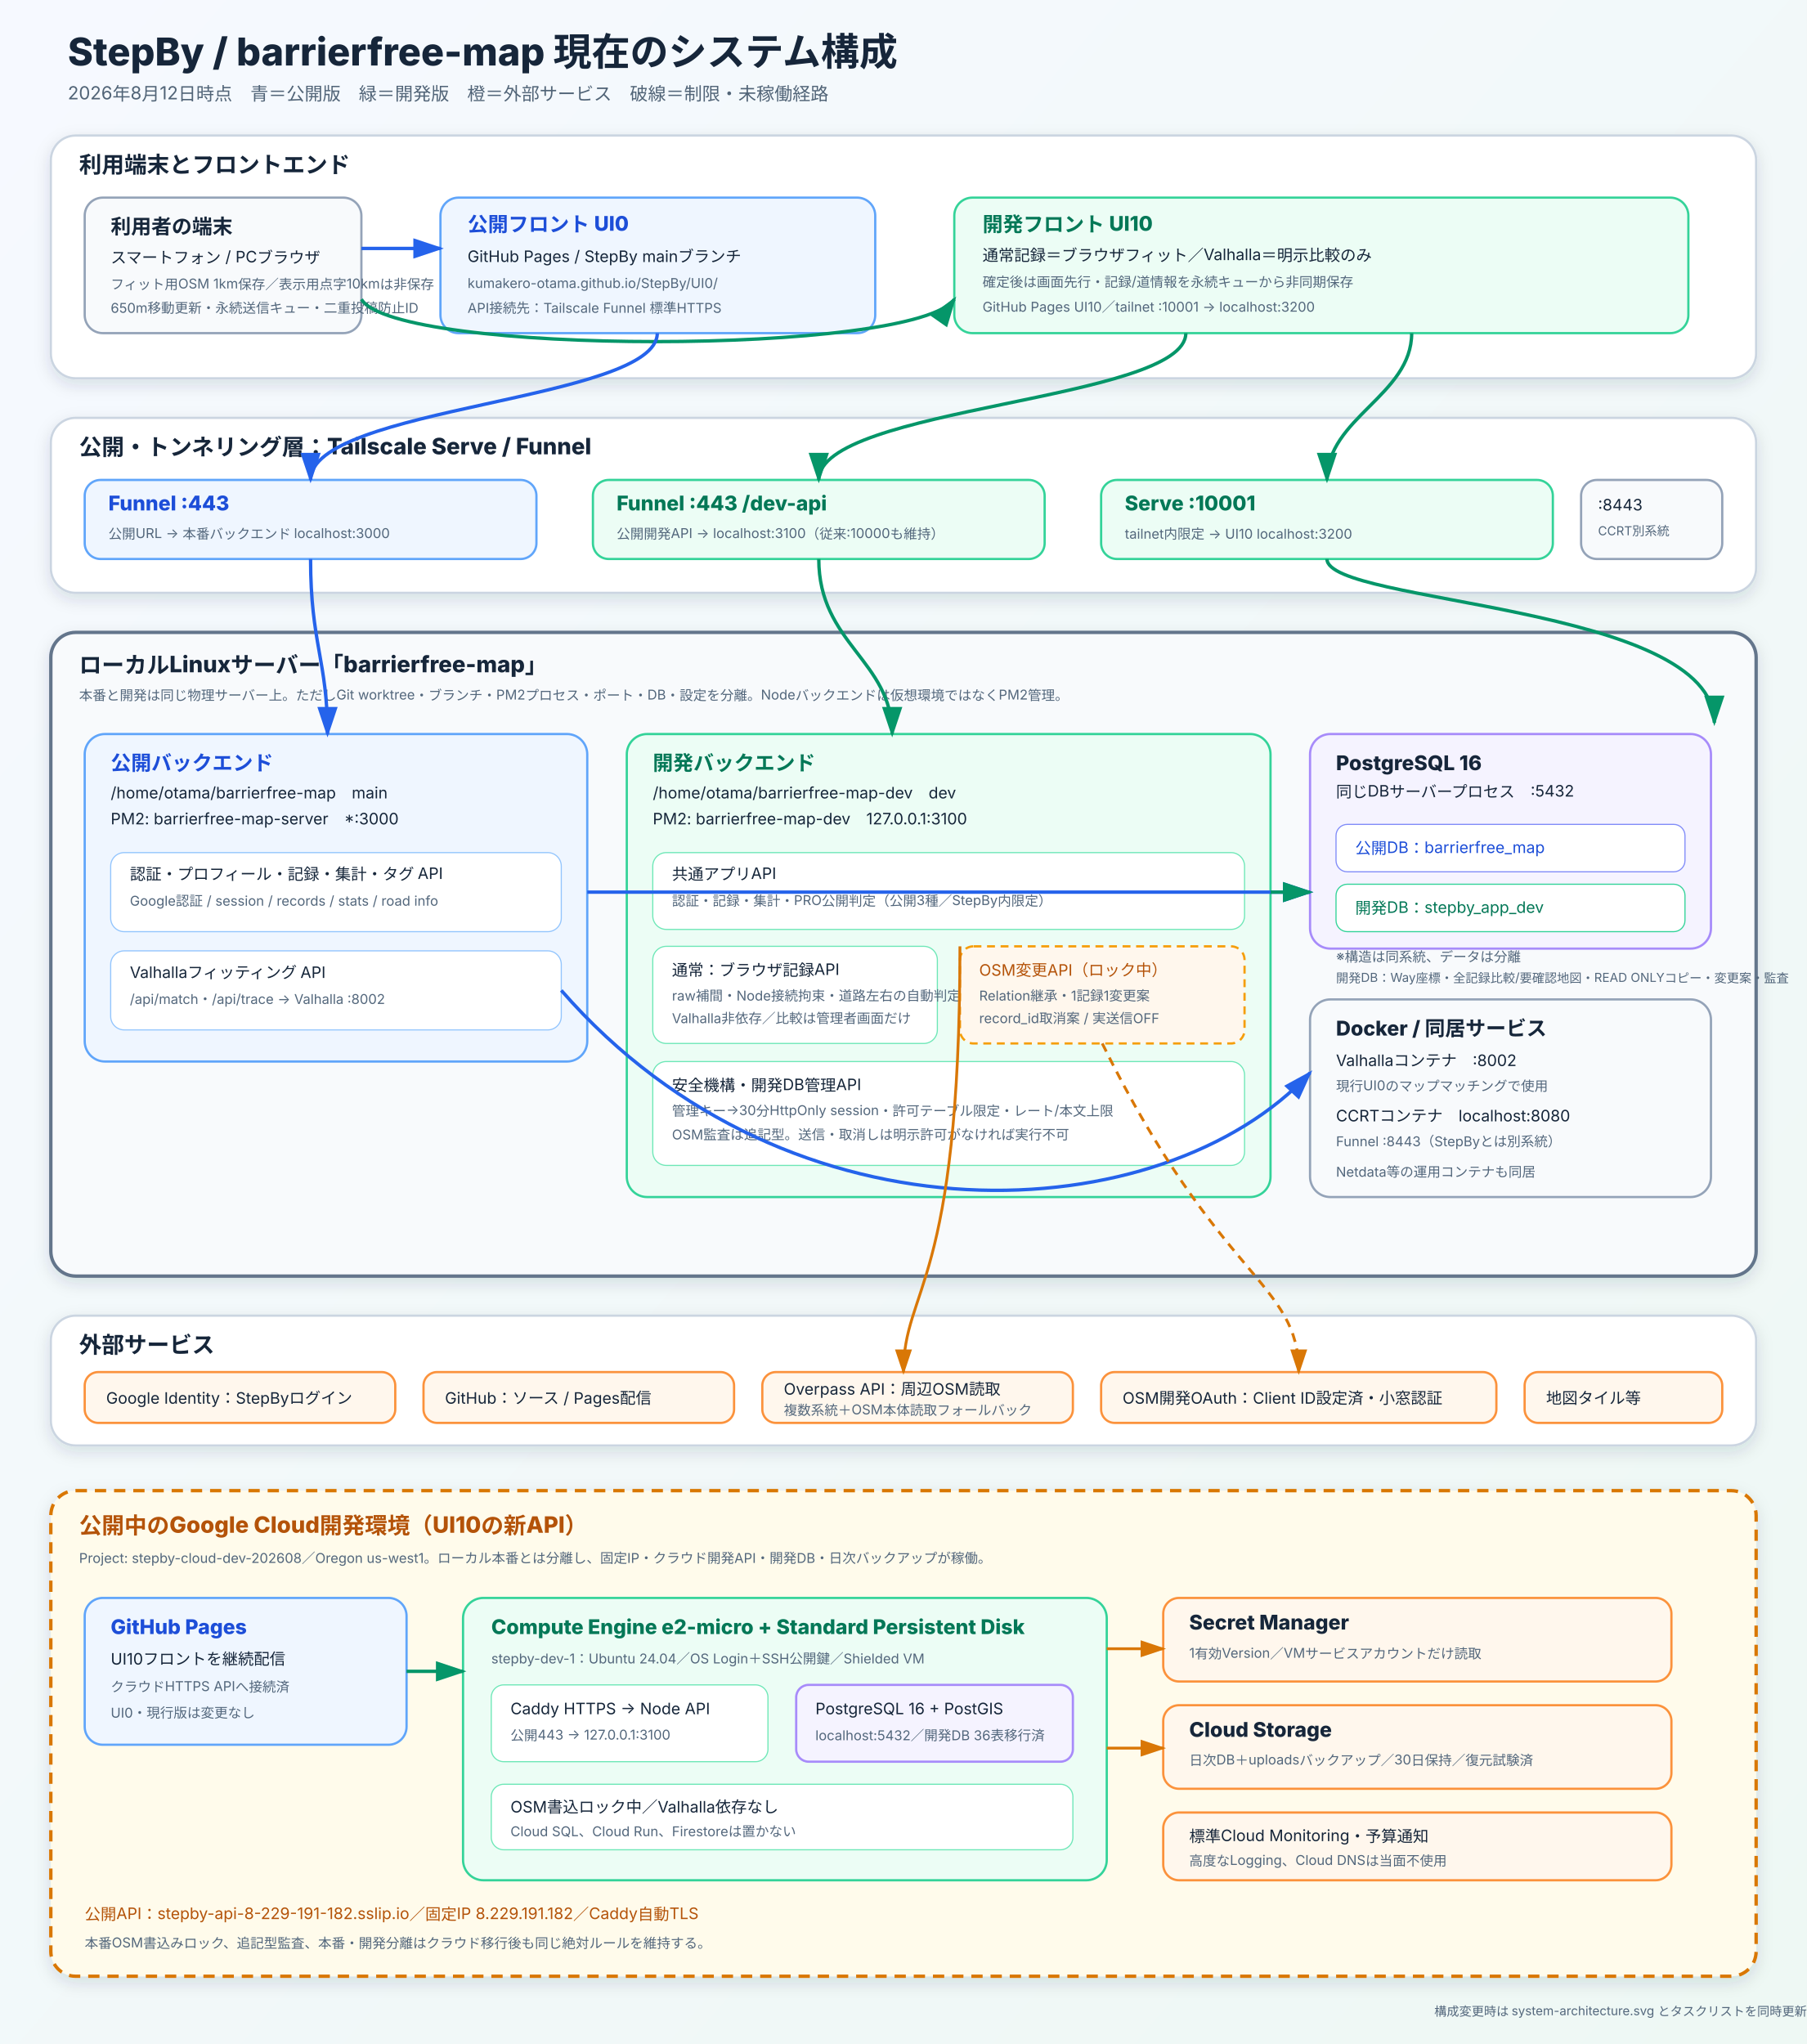
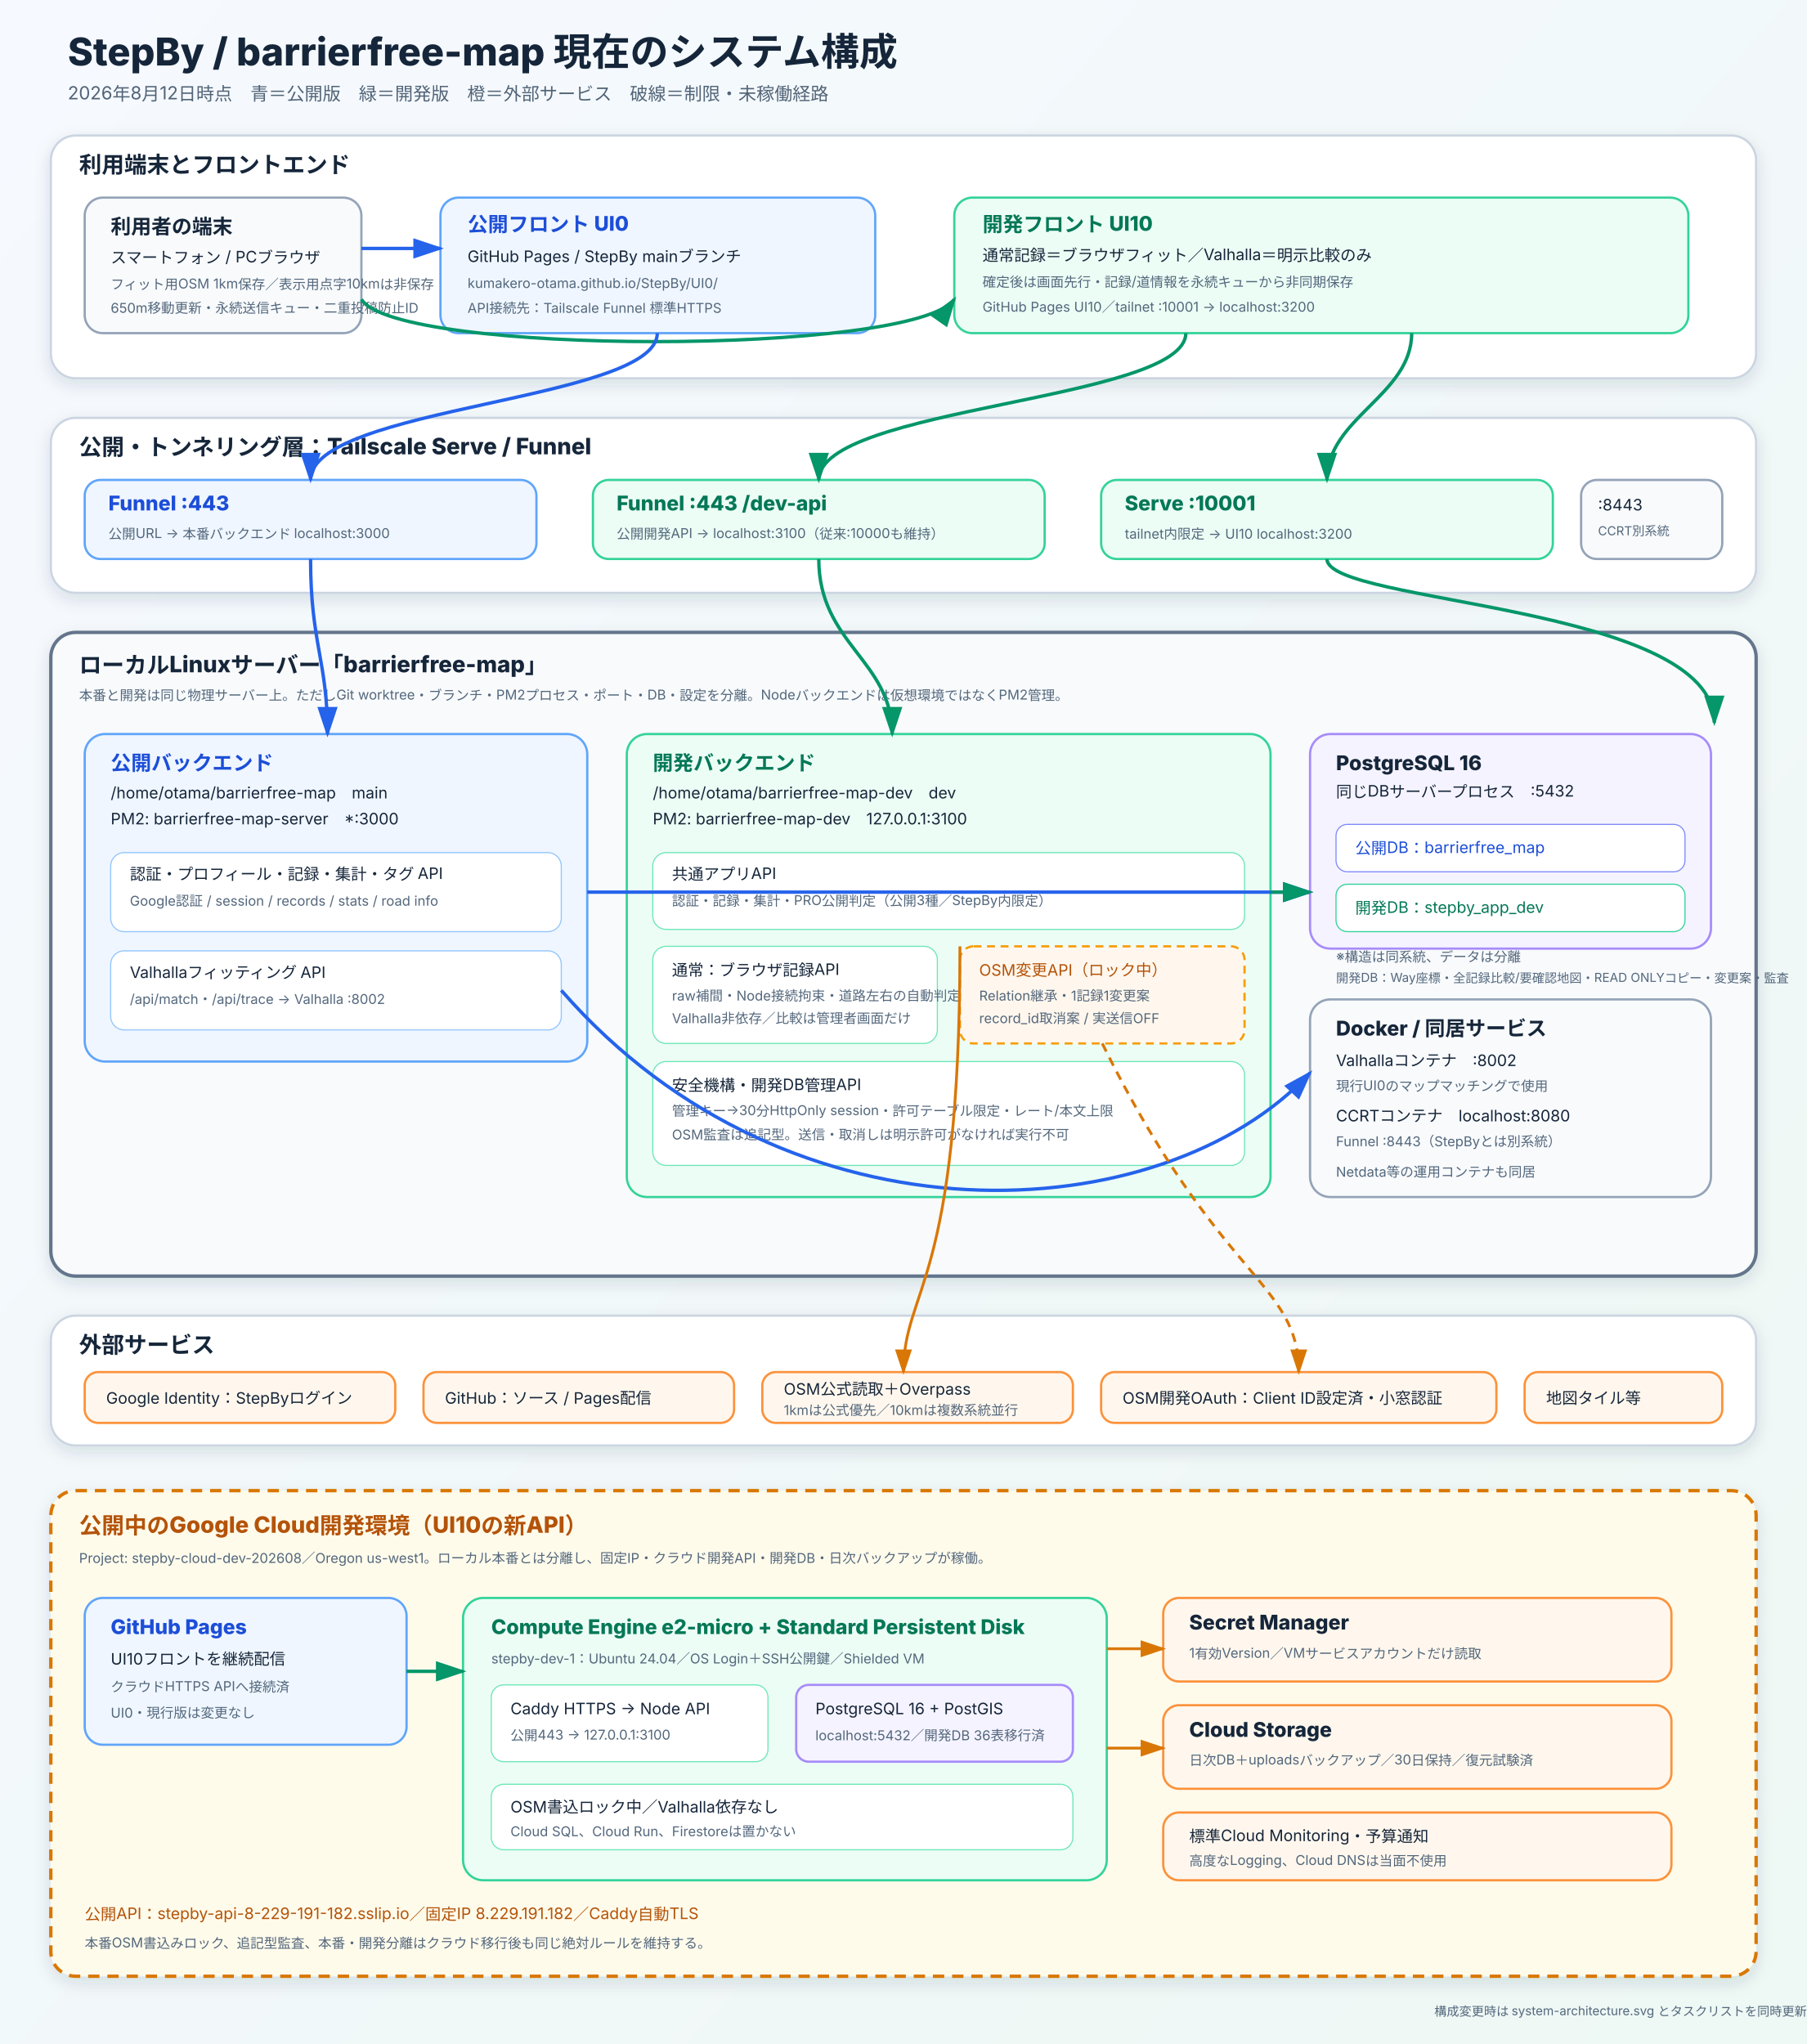
<svg xmlns="http://www.w3.org/2000/svg" width="1600" height="1810" viewBox="0 0 1600 1810" role="img" aria-labelledby="title desc">
  <defs>
    <linearGradient id="bg" x1="0" y1="0" x2="1" y2="1">
      <stop stop-color="#f6f9ff" />
      <stop offset="1" stop-color="#eef8f4" />
    </linearGradient>
    <filter id="shadow" x="-20%" y="-20%" width="140%" height="140%">
      <feDropShadow dx="0" dy="5" stdDeviation="7" flood-color="#19324d" flood-opacity=".13" />
    </filter>
    <marker id="arrowBlue" markerWidth="10" markerHeight="10" refX="8" refY="3" orient="auto">
      <path d="M0,0 L0,6 L9,3 z" fill="#2563eb" />
    </marker>
    <marker id="arrowGreen" markerWidth="10" markerHeight="10" refX="8" refY="3" orient="auto">
      <path d="M0,0 L0,6 L9,3 z" fill="#059669" />
    </marker>
    <marker id="arrowOrange" markerWidth="10" markerHeight="10" refX="8" refY="3" orient="auto">
      <path d="M0,0 L0,6 L9,3 z" fill="#d97706" />
    </marker>
    <marker id="arrowGray" markerWidth="10" markerHeight="10" refX="8" refY="3" orient="auto">
      <path d="M0,0 L0,6 L9,3 z" fill="#64748b" />
    </marker>
    <style>
      text{font-family:-apple-system,BlinkMacSystemFont,"Segoe UI","Noto Sans JP",sans-serif;fill:#16263a}
      .title{font-size:34px;font-weight:800}.subtitle{font-size:16px;fill:#516477}.section{font-size:20px;font-weight:800}.boxTitle{font-size:18px;font-weight:800}.body{font-size:14px}.small{font-size:12px;fill:#53677c}.tiny{font-size:11px;fill:#53677c}.white{fill:#fff}.prodText{fill:#1d4ed8}.devText{fill:#047857}.warnText{fill:#b45309}.muted{fill:#64748b}
      .outer{fill:#fff;stroke:#cbd5e1;stroke-width:2}.prod{fill:#eff6ff;stroke:#60a5fa;stroke-width:2}.dev{fill:#ecfdf5;stroke:#34d399;stroke-width:2}.db{fill:#f5f3ff;stroke:#a78bfa;stroke-width:2}.external{fill:#fff7ed;stroke:#fb923c;stroke-width:2}.infra{fill:#f8fafc;stroke:#94a3b8;stroke-width:2}.locked{fill:#fff7ed;stroke:#f59e0b;stroke-width:2;stroke-dasharray:7 5}.lineProd{fill:none;stroke:#2563eb;stroke-width:3;marker-end:url(#arrowBlue)}.lineDev{fill:none;stroke:#059669;stroke-width:3;marker-end:url(#arrowGreen)}.lineExt{fill:none;stroke:#d97706;stroke-width:2.5;marker-end:url(#arrowOrange)}.lineGray{fill:none;stroke:#64748b;stroke-width:2.5;marker-end:url(#arrowGray)}.dash{stroke-dasharray:8 6}.pill{rx:12;ry:12}
    </style>
  </defs>
  <rect width="1600" height="1810" fill="url(#bg)" />
  <text x="60" y="58" class="title">StepBy / barrierfree-map 現在のシステム構成</text>
  <text x="60" y="88" class="subtitle">2026年8月12日時点　青＝公開版　緑＝開発版　橙＝外部サービス　破線＝制限・未稼働経路</text>
  <rect x="45" y="120" width="1510" height="215" rx="22" class="outer" filter="url(#shadow)" />
  <text x="70" y="153" class="section">利用端末とフロントエンド</text>
  <rect x="75" y="175" width="245" height="120" rx="16" class="infra" />
  <text x="98" y="207" class="boxTitle">利用者の端末</text>
  <text x="98" y="233" class="body">スマートフォン / PCブラウザ</text>
  <text x="98" y="256" class="small">フィット用OSM 1km保存／表示用点字10kmは非保存</text>
  <text x="98" y="277" class="small">650m移動更新・永続送信キュー・二重投稿防止ID</text>
  <rect x="390" y="175" width="385" height="120" rx="16" class="prod" />
  <text x="414" y="205" class="boxTitle prodText">公開フロント UI0</text>
  <text x="414" y="232" class="body">GitHub Pages / StepBy mainブランチ</text>
  <text x="414" y="255" class="small">kumakero-otama.github.io/StepBy/UI0/</text>
  <text x="414" y="277" class="small">API接続先：Tailscale Funnel 標準HTTPS</text>
  <rect x="845" y="175" width="650" height="120" rx="16" class="dev" />
  <text x="870" y="205" class="boxTitle devText">開発フロント UI10</text>
  <text x="870" y="231" class="body">通常記録＝ブラウザフィット／Valhalla＝明示比較のみ</text>
  <text x="870" y="254" class="small">確定後は画面先行・記録/道情報を永続キューから非同期保存</text>
  <text x="870" y="276" class="small">GitHub Pages UI10／tailnet :10001 → localhost:3200</text>
  <path d="M320 220 H390" class="lineProd" />
  <path d="M320 265 C350 315 810 315 845 265" class="lineDev" />
  <rect x="45" y="370" width="1510" height="155" rx="22" class="outer" filter="url(#shadow)" />
  <text x="70" y="403" class="section">公開・トンネリング層：Tailscale Serve / Funnel</text>
  <rect x="75" y="425" width="400" height="70" rx="14" class="prod" />
  <text x="96" y="452" class="boxTitle prodText">Funnel :443</text>
  <text x="96" y="477" class="small">公開URL → 本番バックエンド localhost:3000</text>
  <rect x="525" y="425" width="400" height="70" rx="14" class="dev" />
  <text x="546" y="452" class="boxTitle devText">Funnel :443 /dev-api</text>
  <text x="546" y="477" class="small">公開開発API → localhost:3100（従来:10000も維持）</text>
  <rect x="975" y="425" width="400" height="70" rx="14" class="dev" />
  <text x="996" y="452" class="boxTitle devText">Serve :10001</text>
  <text x="996" y="477" class="small">tailnet内限定 → UI10 localhost:3200</text>
  <rect x="1400" y="425" width="125" height="70" rx="14" class="infra" />
  <text x="1415" y="452" class="body">:8443</text>
  <text x="1415" y="474" class="tiny">CCRT別系統</text>
  <rect x="45" y="560" width="1510" height="570" rx="22" fill="#f8fafc" stroke="#64748b" stroke-width="3" filter="url(#shadow)" />
  <text x="70" y="596" class="section">ローカルLinuxサーバー「barrierfree-map」</text>
  <text x="70" y="620" class="small">本番と開発は同じ物理サーバー上。ただしGit worktree・ブランチ・PM2プロセス・ポート・DB・設定を分離。Nodeバックエンドは仮想環境ではなくPM2管理。</text>
  <rect x="75" y="650" width="445" height="290" rx="18" class="prod" />
  <text x="98" y="682" class="boxTitle prodText">公開バックエンド</text>
  <text x="98" y="707" class="body">/home/otama/barrierfree-map　main</text>
  <text x="98" y="730" class="body">PM2: barrierfree-map-server　*:3000</text>
  <rect x="98" y="755" width="399" height="70" rx="12" fill="#fff" stroke="#93c5fd" />
  <text x="115" y="779" class="body">認証・プロフィール・記録・集計・タグ API</text>
  <text x="115" y="802" class="small">Google認証 / session / records / stats / road info</text>
  <rect x="98" y="842" width="399" height="70" rx="12" fill="#fff" stroke="#93c5fd" />
  <text x="115" y="866" class="body">Valhallaフィッティング API</text>
  <text x="115" y="889" class="small">/api/match・/api/trace → Valhalla :8002</text>
  <rect x="555" y="650" width="570" height="410" rx="18" class="dev" />
  <text x="578" y="682" class="boxTitle devText">開発バックエンド</text>
  <text x="578" y="707" class="body">/home/otama/barrierfree-map-dev　dev</text>
  <text x="578" y="730" class="body">PM2: barrierfree-map-dev　127.0.0.1:3100</text>
  <rect x="578" y="755" width="524" height="68" rx="12" fill="#fff" stroke="#6ee7b7" />
  <text x="595" y="779" class="body">共通アプリAPI</text>
  <text x="595" y="802" class="small">認証・記録・集計・PRO公開判定（公開3種／StepBy内限定）</text>
  <rect x="578" y="838" width="252" height="86" rx="12" fill="#fff" stroke="#6ee7b7" />
  <text x="595" y="864" class="body">通常：ブラウザ記録API</text>
  <text x="595" y="886" class="small">raw補間・Node接続拘束・道路左右の自動判定</text>
  <text x="595" y="906" class="small">Valhalla非依存／比較は管理者画面だけ</text>
  <rect x="850" y="838" width="252" height="86" rx="12" class="locked" />
  <text x="867" y="864" class="body warnText">OSM変更API（ロック中）</text>
  <text x="867" y="886" class="small">Relation継承・1記録1変更案</text>
  <text x="867" y="906" class="small">record_id取消案 / 実送信OFF</text>
  <rect x="578" y="940" width="524" height="92" rx="12" fill="#fff" stroke="#6ee7b7" />
  <text x="595" y="966" class="body">安全機構・開発DB管理API</text>
  <text x="595" y="988" class="small">管理キー→30分HttpOnly session・許可テーブル限定・レート/本文上限</text>
  <text x="595" y="1009" class="small">OSM監査は追記型。送信・取消しは明示許可がなければ実行不可</text>
  <rect x="1160" y="650" width="355" height="190" rx="18" class="db" />
  <text x="1183" y="682" class="boxTitle">PostgreSQL 16</text>
  <text x="1183" y="706" class="body">同じDBサーバープロセス　:5432</text>
  <rect x="1183" y="730" width="309" height="42" rx="10" fill="#fff" stroke="#818cf8" />
  <text x="1200" y="756" class="body prodText">公開DB：barrierfree_map</text>
  <rect x="1183" y="783" width="309" height="42" rx="10" fill="#fff" stroke="#34d399" />
  <text x="1200" y="809" class="body devText">開発DB：stepby_app_dev</text>
  <text x="1183" y="851" class="small">※構造は同系統、データは分離</text>
  <text x="1183" y="870" class="tiny">開発DB：Way座標・全記録比較/要確認地図・READ ONLYコピー・変更案・監査</text>
  <rect x="1160" y="885" width="355" height="175" rx="18" class="infra" />
  <text x="1183" y="917" class="boxTitle">Docker / 同居サービス</text>
  <text x="1183" y="944" class="body">Valhallaコンテナ　:8002</text>
  <text x="1183" y="966" class="small">現行UI0のマップマッチングで使用</text>
  <text x="1183" y="993" class="body">CCRTコンテナ　localhost:8080</text>
  <text x="1183" y="1015" class="small">Funnel :8443（StepByとは別系統）</text>
  <text x="1183" y="1042" class="small">Netdata等の運用コンテナも同居</text>
  <path d="M520 790 H1160" class="lineProd" />
  <path d="M1125 790 H1160" class="lineDev" />
  <path d="M497 877 C700 1110 1030 1090 1160 950" class="lineProd" />
  <rect x="45" y="1165" width="1510" height="115" rx="22" class="outer" filter="url(#shadow)" />
  <text x="70" y="1198" class="section">外部サービス</text>
  <rect x="75" y="1215" width="275" height="45" rx="12" class="external" />
  <text x="94" y="1243" class="body">Google Identity：StepByログイン</text>
  <rect x="375" y="1215" width="275" height="45" rx="12" class="external" />
  <text x="394" y="1243" class="body">GitHub：ソース / Pages配信</text>
  <rect x="675" y="1215" width="275" height="45" rx="12" class="external" />
-   <text x="694" y="1235" class="body">Overpass API：周辺OSM読取</text>
-   <text x="694" y="1253" class="small">複数系統＋OSM本体読取フォールバック</text>
+   <text x="694" y="1235" class="body">OSM公式読取＋Overpass</text>
+   <text x="694" y="1253" class="small">1kmは公式優先／10kmは複数系統並行</text>
  <rect x="975" y="1215" width="350" height="45" rx="12" class="external" />
  <text x="994" y="1243" class="body">OSM開発OAuth：Client ID設定済・小窓認証</text>
  <rect x="1350" y="1215" width="175" height="45" rx="12" class="external" />
  <text x="1369" y="1243" class="body">地図タイル等</text>
  <path d="M850 838 C850 1140 800 1140 800 1215" class="lineExt" />
  <path d="M976 924 C1080 1135 1150 1135 1150 1215" class="lineExt dash" />
  <path d="M582 295 C582 355 275 360 275 425" class="lineProd" />
  <path d="M1050 295 C1050 355 725 360 725 425" class="lineDev" />
  <path d="M1250 295 C1250 350 1175 370 1175 425" class="lineDev" />
  <path d="M275 495 C275 570 290 585 290 650" class="lineProd" />
  <path d="M725 495 C725 570 790 585 790 650" class="lineDev" />
  <path d="M1175 495 C1175 535 1518 535 1518 640" class="lineDev" />
  <rect x="45" y="1320" width="1510" height="430" rx="22" fill="#fffbeb" stroke="#d97706" stroke-width="3" stroke-dasharray="10 7" filter="url(#shadow)" />
  <text x="70" y="1358" class="section warnText">公開中のGoogle Cloud開発環境（UI10の新API）</text>
  <text x="70" y="1384" class="small">Project: stepby-cloud-dev-202608／Oregon us-west1。ローカル本番とは分離し、固定IP・クラウド開発API・開発DB・日次バックアップが稼働。</text>
  <rect x="75" y="1415" width="285" height="130" rx="16" class="prod" />
  <text x="98" y="1447" class="boxTitle prodText">GitHub Pages</text>
  <text x="98" y="1474" class="body">UI10フロントを継続配信</text>
  <text x="98" y="1498" class="small">クラウドHTTPS APIへ接続済</text>
  <text x="98" y="1521" class="small">UI0・現行版は変更なし</text>
  <rect x="410" y="1415" width="570" height="250" rx="18" class="dev" />
  <text x="435" y="1447" class="boxTitle devText">Compute Engine e2-micro + Standard Persistent Disk</text>
  <text x="435" y="1473" class="small">stepby-dev-1：Ubuntu 24.04／OS Login＋SSH公開鍵／Shielded VM</text>
  <rect x="435" y="1492" width="245" height="68" rx="11" fill="#fff" stroke="#6ee7b7" />
  <text x="452" y="1518" class="body">Caddy HTTPS → Node API</text>
  <text x="452" y="1541" class="small">公開443 → 127.0.0.1:3100</text>
  <rect x="705" y="1492" width="245" height="68" rx="11" class="db" />
  <text x="722" y="1518" class="body">PostgreSQL 16 + PostGIS</text>
  <text x="722" y="1541" class="small">localhost:5432／開発DB 36表移行済</text>
  <rect x="435" y="1580" width="515" height="58" rx="11" fill="#fff" stroke="#6ee7b7" />
  <text x="452" y="1605" class="body">OSM書込ロック中／Valhalla依存なし</text>
  <text x="452" y="1626" class="small">Cloud SQL、Cloud Run、Firestoreは置かない</text>
  <rect x="1030" y="1415" width="450" height="74" rx="14" class="external" />
  <text x="1053" y="1443" class="boxTitle">Secret Manager</text>
  <text x="1053" y="1468" class="small">1有効Version／VMサービスアカウントだけ読取</text>
  <rect x="1030" y="1510" width="450" height="74" rx="14" class="external" />
  <text x="1053" y="1538" class="boxTitle">Cloud Storage</text>
  <text x="1053" y="1563" class="small">日次DB＋uploadsバックアップ／30日保持／復元試験済</text>
  <rect x="1030" y="1605" width="450" height="60" rx="14" class="external" />
  <text x="1053" y="1631" class="body">標準Cloud Monitoring・予算通知</text>
  <text x="1053" y="1652" class="small">高度なLogging、Cloud DNSは当面不使用</text>
  <path d="M360 1480 H410" class="lineDev" />
  <path d="M980 1460 H1030" class="lineExt" />
  <path d="M980 1548 H1030" class="lineExt" />
  <text x="75" y="1700" class="body warnText">公開API：stepby-api-8-229-191-182.sslip.io／固定IP 8.229.191.182／Caddy自動TLS</text>
  <text x="75" y="1725" class="small">本番OSM書込みロック、追記型監査、本番・開発分離はクラウド移行後も同じ絶対ルールを維持する。</text>
  <text x="1270" y="1785" class="tiny">構成変更時は system-architecture.svg とタスクリストを同時更新する</text>
</svg>
